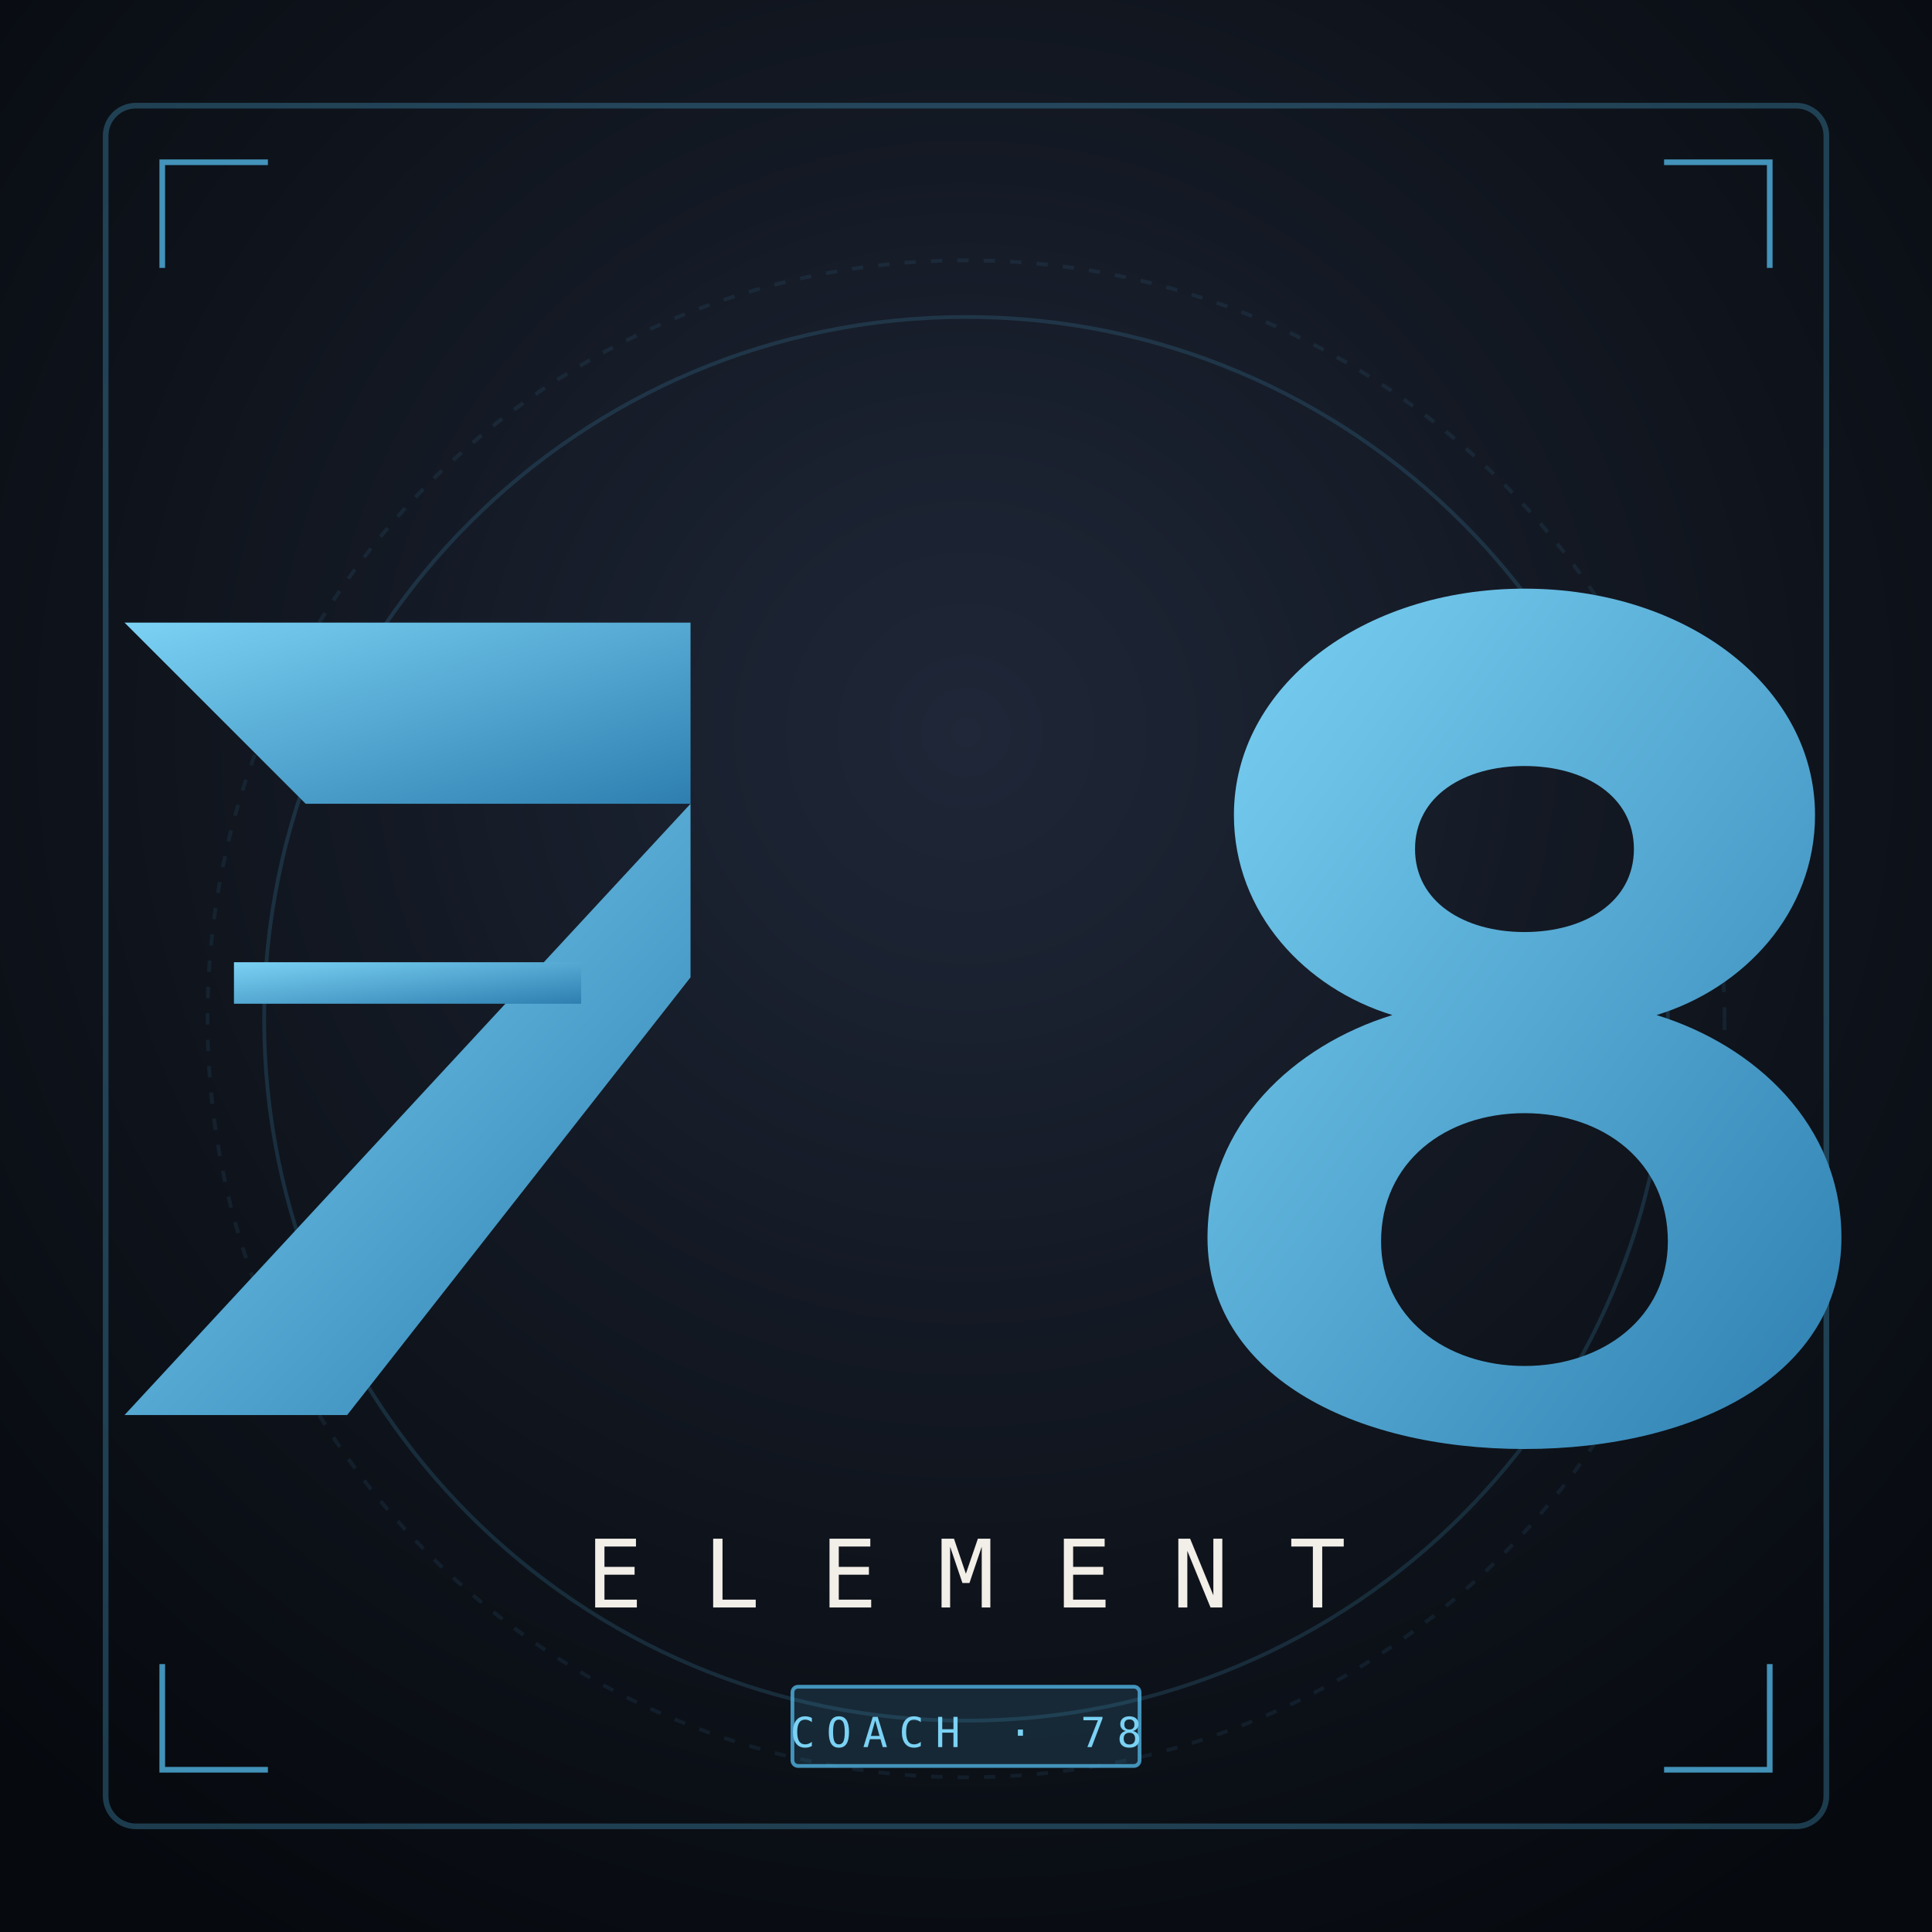
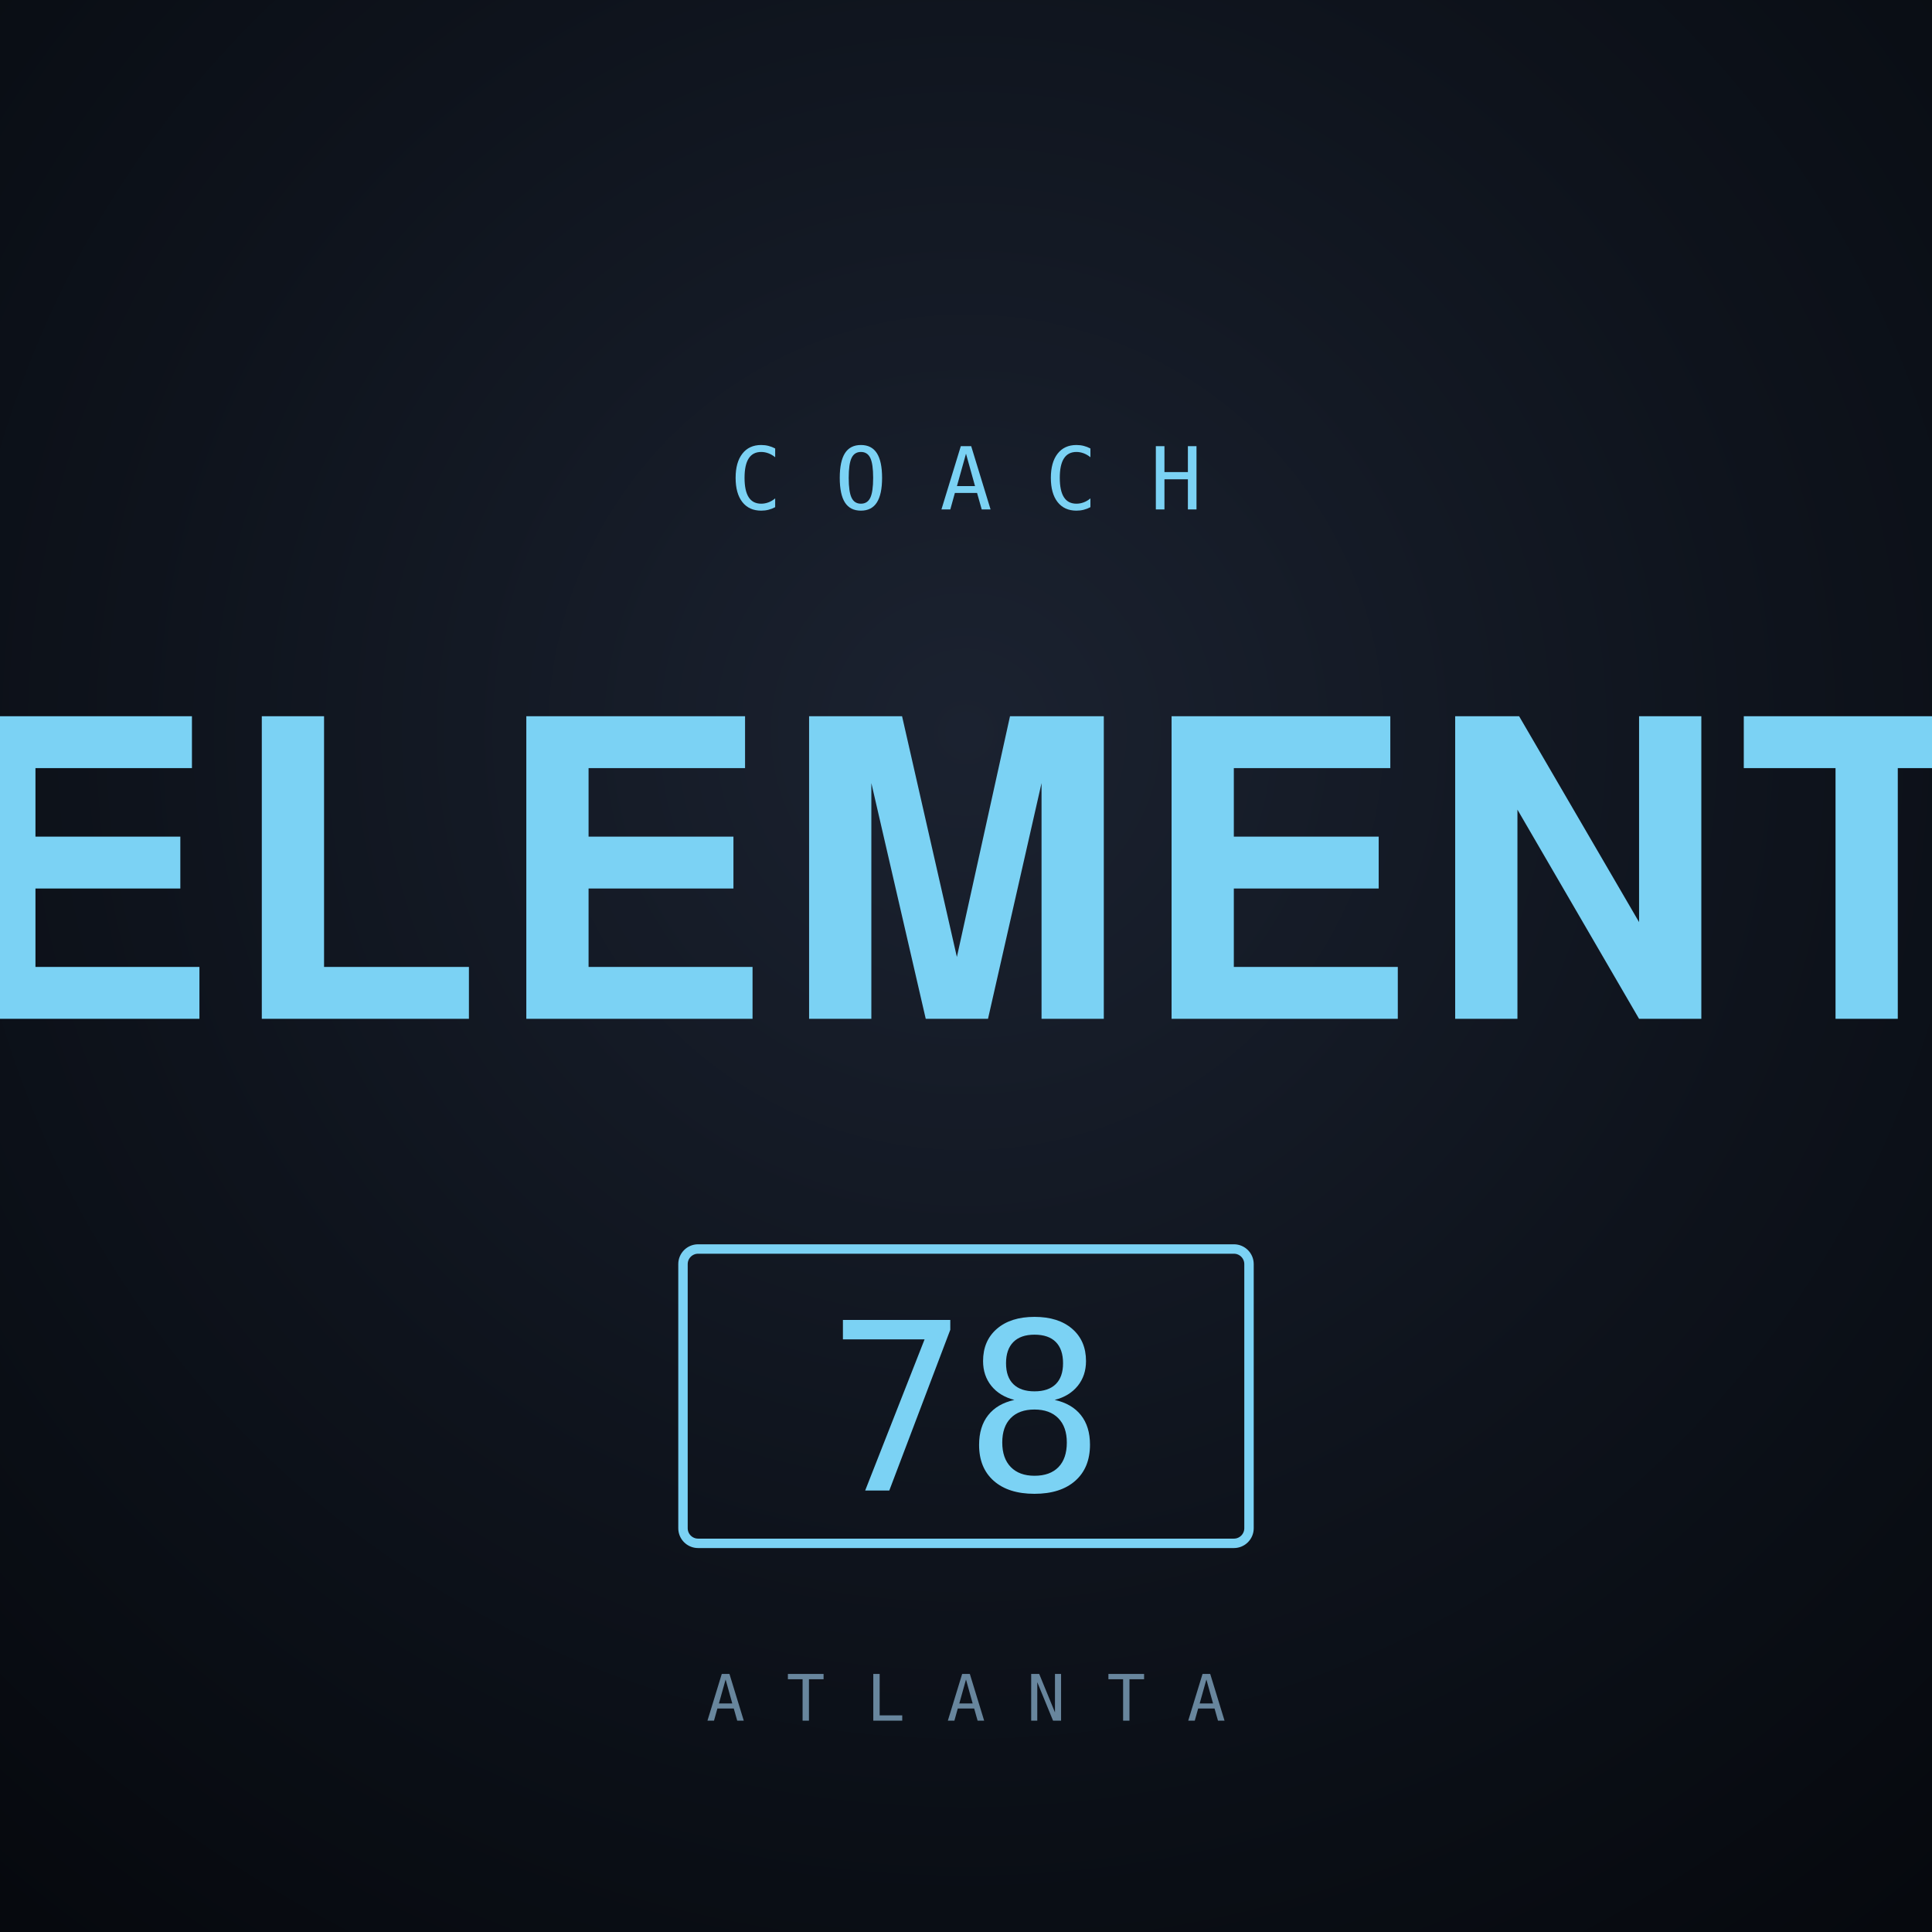
<svg xmlns="http://www.w3.org/2000/svg" viewBox="0 0 1024 1024" role="img" aria-label="Element 78 Coach">
  <defs>
-     <radialGradient id="ground" cx="50%" cy="38%" r="72%">
-       <stop offset="0%" stop-color="#1F2738" />
-       <stop offset="55%" stop-color="#10151E" />
+     <radialGradient id="ground" cx="50%" cy="38%" r="78%">
+       <stop offset="0%" stop-color="#1B2230" />
+       <stop offset="55%" stop-color="#0E131C" />
      <stop offset="100%" stop-color="#06090E" />
    </radialGradient>
-     <linearGradient id="seven" x1="0" y1="0" x2="1" y2="1">
-       <stop offset="0%" stop-color="#7BD2F4" />
-       <stop offset="100%" stop-color="#2E7FB0" />
-     </linearGradient>
-     <linearGradient id="eight" x1="0" y1="0" x2="1" y2="1">
-       <stop offset="0%" stop-color="#7BD2F4" />
-       <stop offset="100%" stop-color="#2E7FB0" />
-     </linearGradient>
  </defs>
  <rect width="1024" height="1024" fill="url(#ground)" />
-   <rect x="56" y="56" width="912" height="912" rx="16" ry="16" fill="none" stroke="#4DA9D6" stroke-opacity="0.32" stroke-width="3" />
-   <g stroke="#4DA9D6" stroke-opacity="0.85" stroke-width="3" fill="none">
-     <path d="M86 142 L86 86 L142 86" />
-     <path d="M938 142 L938 86 L882 86" />
-     <path d="M86 882 L86 938 L142 938" />
-     <path d="M938 882 L938 938 L882 938" />
+   <text x="512" y="270" text-anchor="middle" font-family="ui-monospace, 'JetBrains Mono', Menlo, Consolas, monospace" font-size="46" font-weight="500" letter-spacing="28" fill="#7BD2F4">COACH</text>
+   <text x="512" y="540" text-anchor="middle" font-family="Impact, Haettenschweiler, 'Arial Narrow', 'Helvetica Neue', sans-serif" font-size="220" font-weight="900" letter-spacing="6" fill="#7BD2F4">ELEMENT</text>
+   <g transform="translate(512 740)">
+     <rect x="-150" y="-78" width="300" height="156" rx="8" ry="8" fill="none" stroke="#7BD2F4" stroke-width="5" />
+     <text x="0" y="50" text-anchor="middle" font-family="ui-monospace, 'JetBrains Mono', Menlo, Consolas, monospace" font-size="124" font-weight="500" letter-spacing="-2" fill="#7BD2F4">78</text>
  </g>
-   <circle cx="512" cy="540" r="372" fill="none" stroke="#4DA9D6" stroke-opacity="0.18" stroke-width="2" />
-   <circle cx="512" cy="540" r="402" fill="none" stroke="#4DA9D6" stroke-opacity="0.10" stroke-width="2" stroke-dasharray="6 8" />
-   <g transform="translate(512 540)">
-     <g transform="translate(-296 0)" fill="url(#seven)">
-       <path d="M -150 -210 L 150 -210 L 150 -114 L -54 -114 Z" />
-       <path d="M 150 -114 L 150 -22 L -32 210 L -150 210 Z" />
-       <rect x="-92" y="-30" width="184" height="22" />
-     </g>
-     <g transform="translate(296 0)" fill="url(#eight)">
-       <path d="M 0 -228                C 86 -228 154 -176 154 -108                C 154 -56 116 -16 70 -2                C 122 14 168 56 168 116                C 168 188 92 228 0 228                C -92 228 -168 188 -168 116                C -168 56 -122 14 -70 -2                C -116 -16 -154 -56 -154 -108                C -154 -176 -86 -228 0 -228 Z                M 0 -134                C -32 -134 -58 -118 -58 -90                C -58 -62 -32 -46 0 -46                C 32 -46 58 -62 58 -90                C 58 -118 32 -134 0 -134 Z                M 0 50                C -42 50 -76 76 -76 118                C -76 158 -42 184 0 184                C 42 184 76 158 76 118                C 76 76 42 50 0 50 Z" fill-rule="evenodd" />
-     </g>
-   </g>
-   <g fill="#F2EEE8" font-family="ui-monospace, Menlo, Consolas, monospace" font-size="50" letter-spacing="32" text-anchor="middle" font-weight="500">
-     <text x="512" y="852">ELEMENT</text>
-   </g>
-   <g transform="translate(512 920)">
-     <rect x="-92" y="-26" width="184" height="42" rx="3" ry="3" fill="#4DA9D6" fill-opacity="0.16" stroke="#4DA9D6" stroke-opacity="0.85" stroke-width="2" />
-     <text x="0" y="6" text-anchor="middle" fill="#7BD2F4" font-family="ui-monospace, Menlo, Consolas, monospace" font-size="22" letter-spacing="6" font-weight="500">COACH · 78</text>
-   </g>
+   <text x="512" y="912" text-anchor="middle" font-family="ui-monospace, 'JetBrains Mono', Menlo, Consolas, monospace" font-size="34" font-weight="500" letter-spacing="22" fill="#8FB8D6" fill-opacity="0.7">ATLANTA</text>
</svg>
